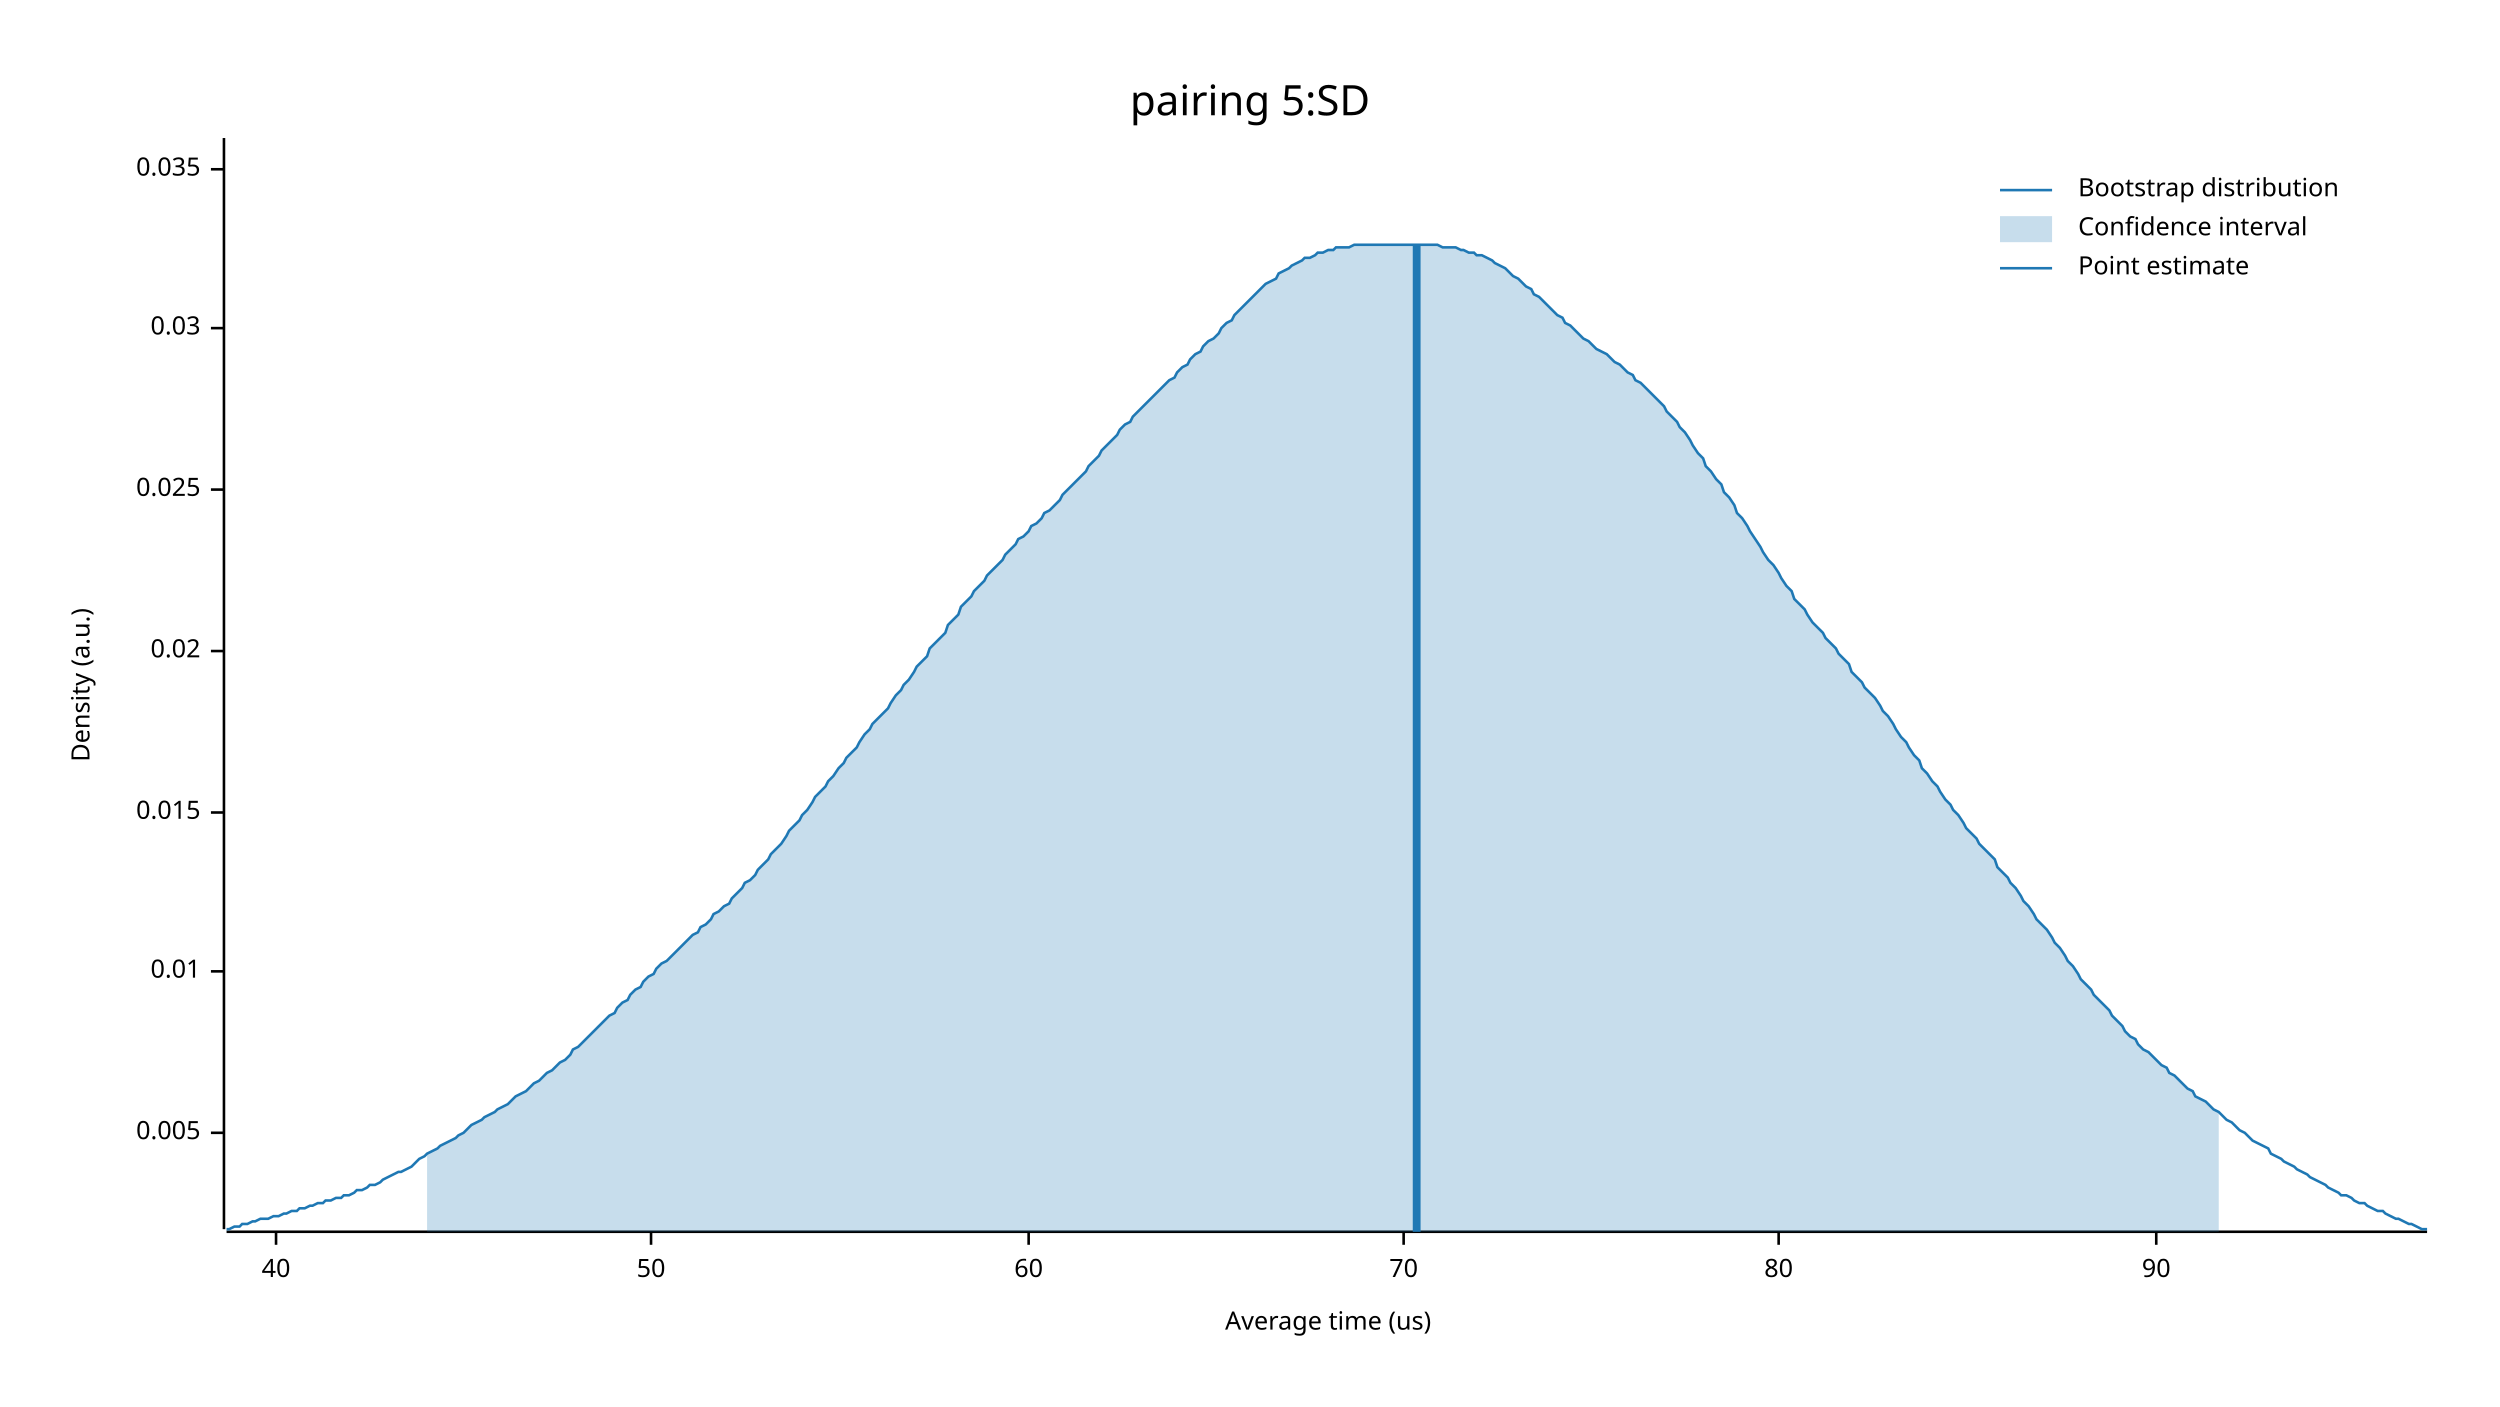
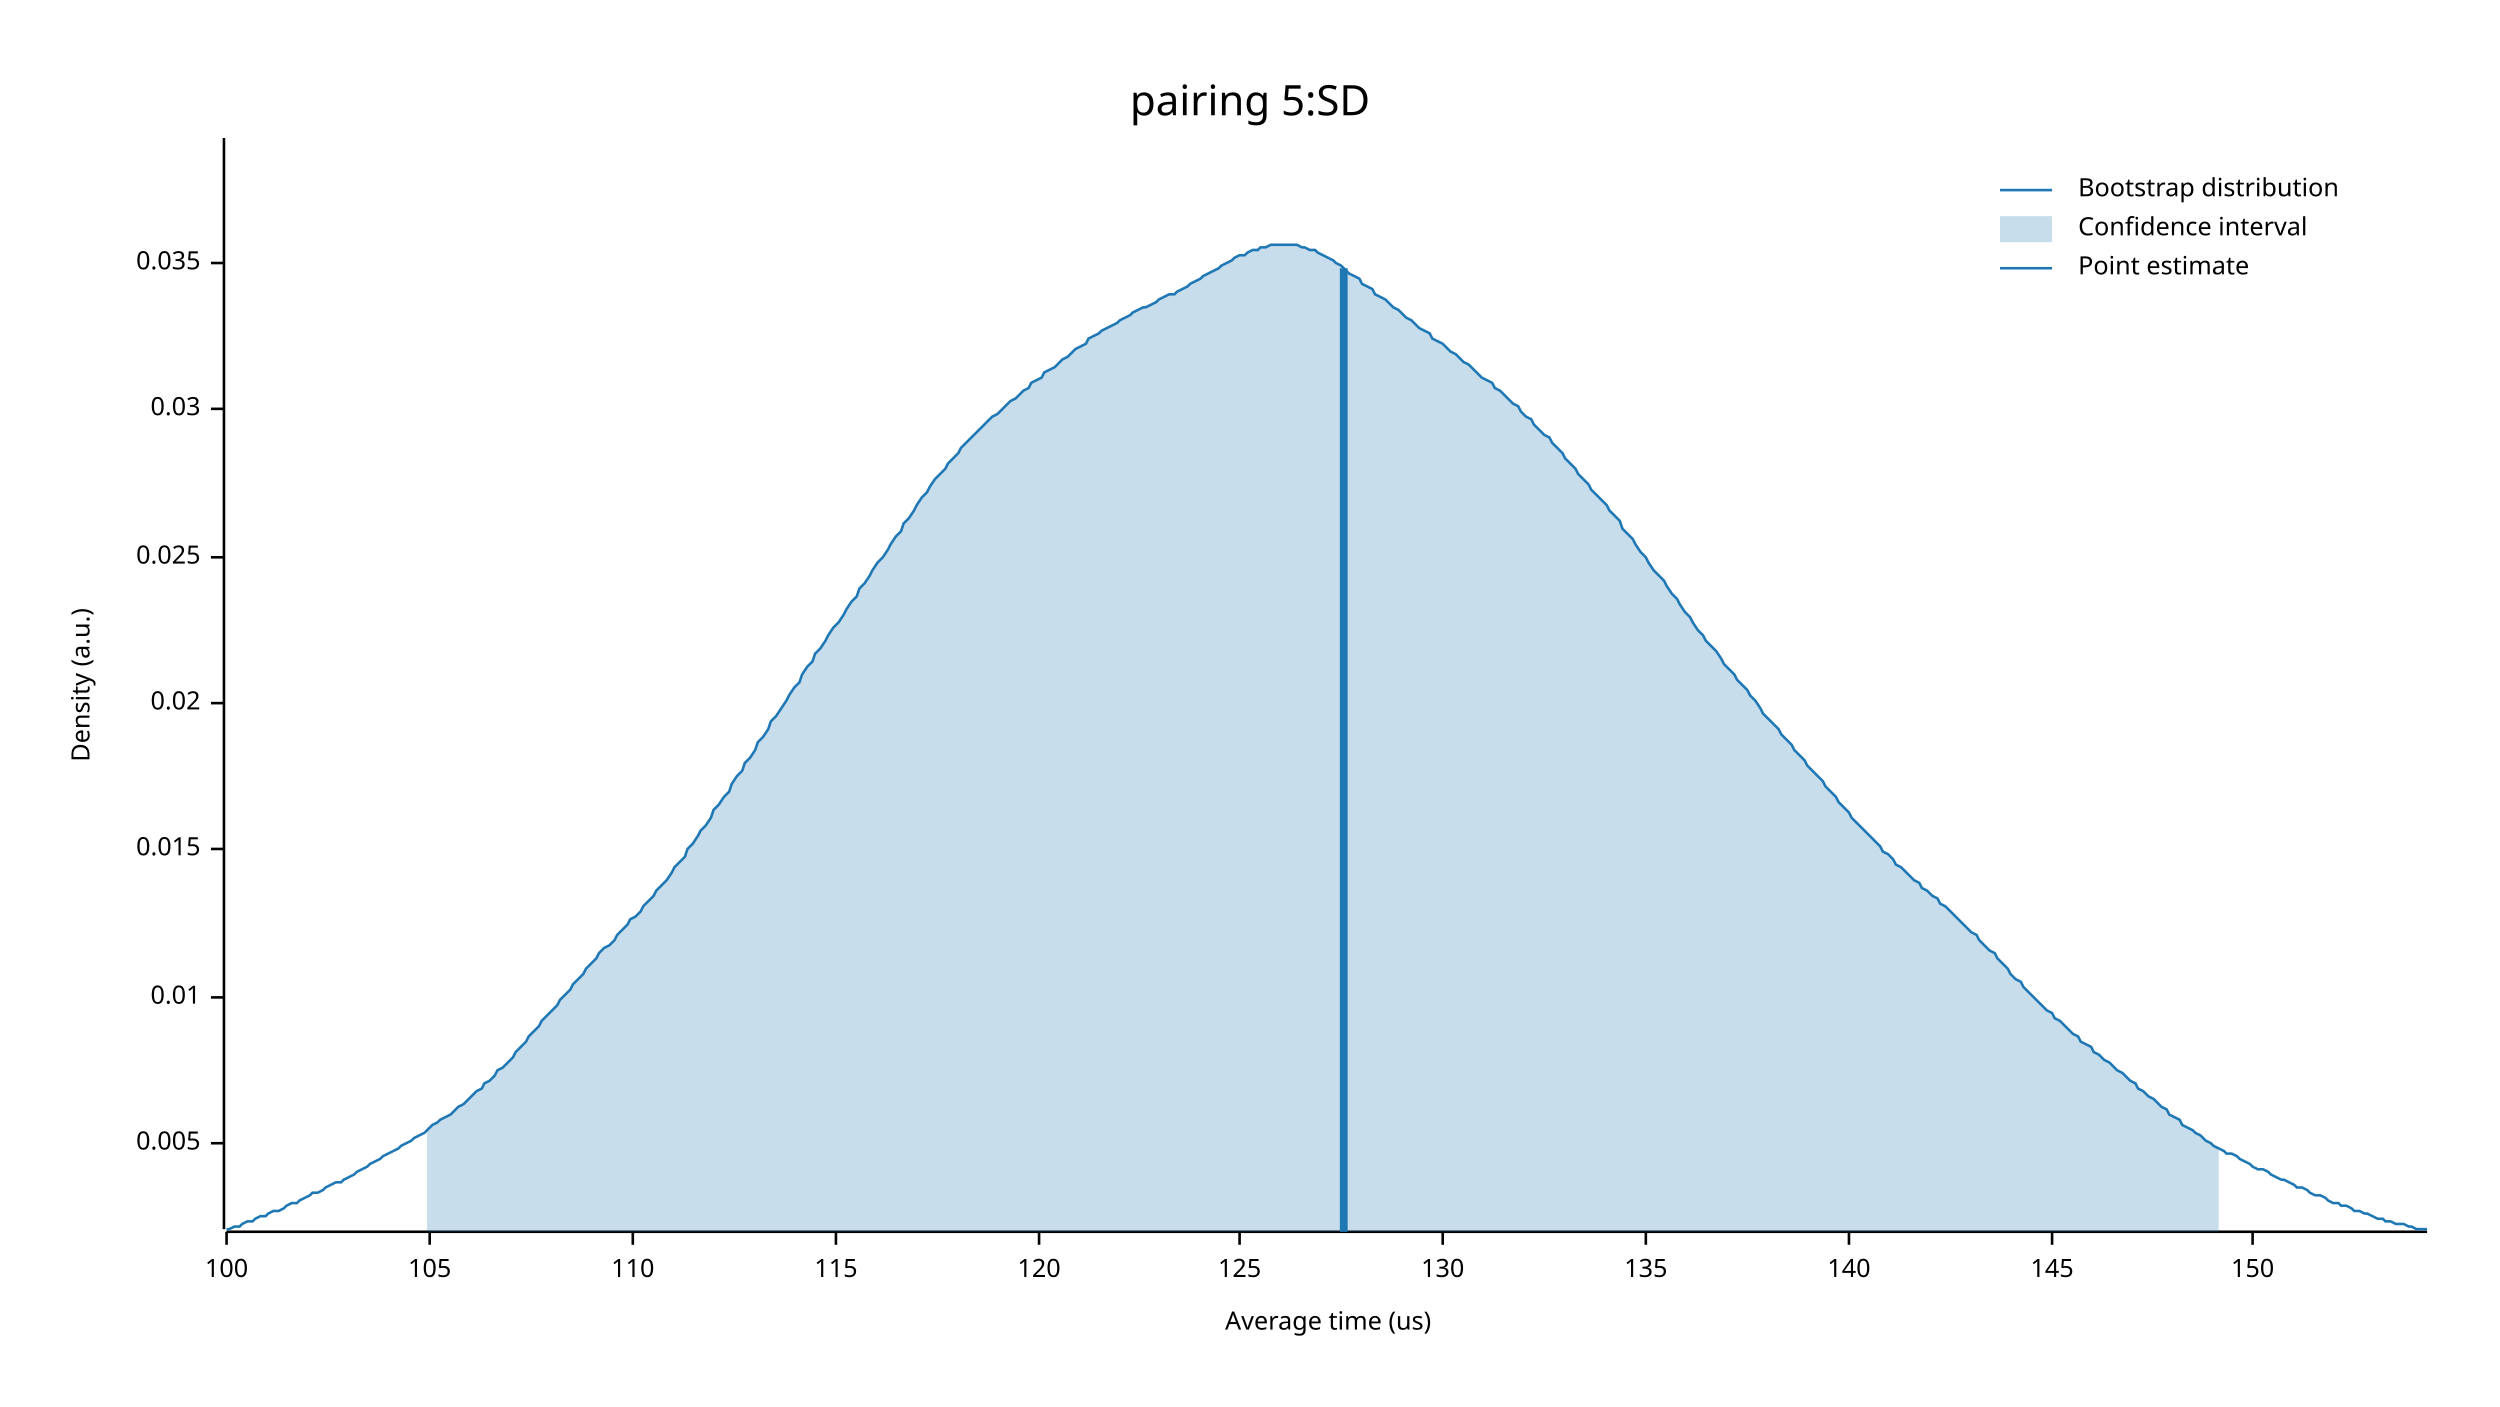
<svg xmlns="http://www.w3.org/2000/svg" width="960" height="540" viewBox="0 0 960 540">
  <text x="480" y="32" dy="0.76em" text-anchor="middle" font-family="sans-serif" font-size="16.129" opacity="1" fill="#000000">
pairing 5:SD
</text>
  <text x="27" y="263" dy="0.76em" text-anchor="middle" font-family="sans-serif" font-size="9.677" opacity="1" fill="#000000" transform="rotate(270, 27, 263)">
Density (a.u.)
</text>
  <text x="510" y="513" dy="-0.5ex" text-anchor="middle" font-family="sans-serif" font-size="9.677" opacity="1" fill="#000000">
Average time (us)
</text>
  <polyline fill="none" opacity="1" stroke="#000000" stroke-width="1" points="86,53 86,472 " />
-   <text x="77" y="435" dy="0.5ex" text-anchor="end" font-family="sans-serif" font-size="9.677" opacity="1" fill="#000000">
+   <text x="77" y="439" dy="0.5ex" text-anchor="end" font-family="sans-serif" font-size="9.677" opacity="1" fill="#000000">
0.005
</text>
-   <polyline fill="none" opacity="1" stroke="#000000" stroke-width="1" points="81,435 86,435 " />
-   <text x="77" y="373" dy="0.5ex" text-anchor="end" font-family="sans-serif" font-size="9.677" opacity="1" fill="#000000">
+   <polyline fill="none" opacity="1" stroke="#000000" stroke-width="1" points="81,439 86,439 " />
+   <text x="77" y="383" dy="0.5ex" text-anchor="end" font-family="sans-serif" font-size="9.677" opacity="1" fill="#000000">
0.01
</text>
-   <polyline fill="none" opacity="1" stroke="#000000" stroke-width="1" points="81,373 86,373 " />
-   <text x="77" y="312" dy="0.5ex" text-anchor="end" font-family="sans-serif" font-size="9.677" opacity="1" fill="#000000">
+   <polyline fill="none" opacity="1" stroke="#000000" stroke-width="1" points="81,383 86,383 " />
+   <text x="77" y="326" dy="0.5ex" text-anchor="end" font-family="sans-serif" font-size="9.677" opacity="1" fill="#000000">
0.015
</text>
-   <polyline fill="none" opacity="1" stroke="#000000" stroke-width="1" points="81,312 86,312 " />
-   <text x="77" y="250" dy="0.5ex" text-anchor="end" font-family="sans-serif" font-size="9.677" opacity="1" fill="#000000">
+   <polyline fill="none" opacity="1" stroke="#000000" stroke-width="1" points="81,326 86,326 " />
+   <text x="77" y="270" dy="0.5ex" text-anchor="end" font-family="sans-serif" font-size="9.677" opacity="1" fill="#000000">
0.02
</text>
-   <polyline fill="none" opacity="1" stroke="#000000" stroke-width="1" points="81,250 86,250 " />
-   <text x="77" y="188" dy="0.5ex" text-anchor="end" font-family="sans-serif" font-size="9.677" opacity="1" fill="#000000">
+   <polyline fill="none" opacity="1" stroke="#000000" stroke-width="1" points="81,270 86,270 " />
+   <text x="77" y="214" dy="0.5ex" text-anchor="end" font-family="sans-serif" font-size="9.677" opacity="1" fill="#000000">
0.025
</text>
-   <polyline fill="none" opacity="1" stroke="#000000" stroke-width="1" points="81,188 86,188 " />
-   <text x="77" y="126" dy="0.5ex" text-anchor="end" font-family="sans-serif" font-size="9.677" opacity="1" fill="#000000">
+   <polyline fill="none" opacity="1" stroke="#000000" stroke-width="1" points="81,214 86,214 " />
+   <text x="77" y="157" dy="0.5ex" text-anchor="end" font-family="sans-serif" font-size="9.677" opacity="1" fill="#000000">
0.03
</text>
-   <polyline fill="none" opacity="1" stroke="#000000" stroke-width="1" points="81,126 86,126 " />
-   <text x="77" y="65" dy="0.5ex" text-anchor="end" font-family="sans-serif" font-size="9.677" opacity="1" fill="#000000">
+   <polyline fill="none" opacity="1" stroke="#000000" stroke-width="1" points="81,157 86,157 " />
+   <text x="77" y="101" dy="0.5ex" text-anchor="end" font-family="sans-serif" font-size="9.677" opacity="1" fill="#000000">
0.035
</text>
-   <polyline fill="none" opacity="1" stroke="#000000" stroke-width="1" points="81,65 86,65 " />
+   <polyline fill="none" opacity="1" stroke="#000000" stroke-width="1" points="81,101 86,101 " />
  <polyline fill="none" opacity="1" stroke="#000000" stroke-width="1" points="87,473 932,473 " />
-   <text x="106" y="483" dy="0.76em" text-anchor="middle" font-family="sans-serif" font-size="9.677" opacity="1" fill="#000000">
- 40
+   <text x="87" y="483" dy="0.76em" text-anchor="middle" font-family="sans-serif" font-size="9.677" opacity="1" fill="#000000">
+ 100
</text>
-   <polyline fill="none" opacity="1" stroke="#000000" stroke-width="1" points="106,473 106,478 " />
-   <text x="250" y="483" dy="0.76em" text-anchor="middle" font-family="sans-serif" font-size="9.677" opacity="1" fill="#000000">
- 50
+   <polyline fill="none" opacity="1" stroke="#000000" stroke-width="1" points="87,473 87,478 " />
+   <text x="165" y="483" dy="0.76em" text-anchor="middle" font-family="sans-serif" font-size="9.677" opacity="1" fill="#000000">
+ 105
</text>
-   <polyline fill="none" opacity="1" stroke="#000000" stroke-width="1" points="250,473 250,478 " />
-   <text x="395" y="483" dy="0.76em" text-anchor="middle" font-family="sans-serif" font-size="9.677" opacity="1" fill="#000000">
- 60
+   <polyline fill="none" opacity="1" stroke="#000000" stroke-width="1" points="165,473 165,478 " />
+   <text x="243" y="483" dy="0.76em" text-anchor="middle" font-family="sans-serif" font-size="9.677" opacity="1" fill="#000000">
+ 110
</text>
-   <polyline fill="none" opacity="1" stroke="#000000" stroke-width="1" points="395,473 395,478 " />
-   <text x="539" y="483" dy="0.76em" text-anchor="middle" font-family="sans-serif" font-size="9.677" opacity="1" fill="#000000">
- 70
+   <polyline fill="none" opacity="1" stroke="#000000" stroke-width="1" points="243,473 243,478 " />
+   <text x="321" y="483" dy="0.76em" text-anchor="middle" font-family="sans-serif" font-size="9.677" opacity="1" fill="#000000">
+ 115
</text>
-   <polyline fill="none" opacity="1" stroke="#000000" stroke-width="1" points="539,473 539,478 " />
-   <text x="683" y="483" dy="0.76em" text-anchor="middle" font-family="sans-serif" font-size="9.677" opacity="1" fill="#000000">
- 80
+   <polyline fill="none" opacity="1" stroke="#000000" stroke-width="1" points="321,473 321,478 " />
+   <text x="399" y="483" dy="0.76em" text-anchor="middle" font-family="sans-serif" font-size="9.677" opacity="1" fill="#000000">
+ 120
</text>
-   <polyline fill="none" opacity="1" stroke="#000000" stroke-width="1" points="683,473 683,478 " />
-   <text x="828" y="483" dy="0.76em" text-anchor="middle" font-family="sans-serif" font-size="9.677" opacity="1" fill="#000000">
- 90
+   <polyline fill="none" opacity="1" stroke="#000000" stroke-width="1" points="399,473 399,478 " />
+   <text x="476" y="483" dy="0.76em" text-anchor="middle" font-family="sans-serif" font-size="9.677" opacity="1" fill="#000000">
+ 125
</text>
-   <polyline fill="none" opacity="1" stroke="#000000" stroke-width="1" points="828,473 828,478 " />
-   <polyline fill="none" opacity="1" stroke="#1F78B4" stroke-width="1" points="87,472 88,472 90,471 92,471 93,470 95,470 97,469 98,469 100,468 102,468 103,468 105,467 107,467 109,466 110,466 112,465 114,465 115,464 117,464 119,463 120,463 122,462 124,462 125,461 127,461 129,460 131,460 132,459 134,459 136,458 137,457 139,457 141,456 142,455 144,455 146,454 147,453 149,452 151,451 153,450 154,450 156,449 158,448 159,447 161,445 163,444 164,443 166,442 168,441 169,440 171,439 173,438 175,437 176,436 178,435 180,433 181,432 183,431 185,430 186,429 188,428 190,427 191,426 193,425 195,424 197,422 198,421 200,420 202,419 203,418 205,416 207,415 208,414 210,412 212,411 214,409 215,408 217,407 219,405 220,403 222,402 224,400 225,399 227,397 229,395 230,394 232,392 234,390 236,389 237,387 239,385 241,384 242,382 244,380 246,379 247,377 249,375 251,374 252,372 254,370 256,369 258,367 259,366 261,364 263,362 264,361 266,359 268,358 269,356 271,355 273,353 274,351 276,350 278,348 280,347 281,345 283,343 285,341 286,339 288,338 290,336 291,334 293,332 295,330 296,328 298,326 300,324 302,321 303,319 305,317 307,315 308,313 310,311 312,308 313,306 315,304 317,302 318,300 320,298 322,295 324,293 325,291 327,289 329,287 330,285 332,282 334,280 335,278 337,276 339,274 341,272 342,270 344,267 346,265 347,263 349,261 351,258 352,256 354,254 356,252 357,249 359,247 361,245 363,243 364,240 366,238 368,236 369,233 371,231 373,229 374,227 376,225 378,223 379,221 381,219 383,217 385,215 386,213 388,211 390,209 391,207 393,206 395,204 396,202 398,201 400,199 401,197 403,196 405,194 407,192 408,190 410,188 412,186 413,185 415,183 417,181 418,179 420,177 422,175 423,173 425,171 427,169 429,167 430,165 432,163 434,162 435,160 437,158 439,156 440,155 442,153 444,151 445,150 447,148 449,146 451,145 452,143 454,141 456,140 457,138 459,136 461,135 462,133 464,131 466,130 468,128 469,126 471,124 473,123 474,121 476,119 478,117 479,116 481,114 483,112 484,111 486,109 488,108 490,107 491,105 493,104 495,103 496,102 498,101 500,100 501,99 503,99 505,98 506,97 508,97 510,96 512,96 513,95 515,95 517,95 518,95 520,94 522,94 523,94 525,94 527,94 528,94 530,94 532,94 534,94 535,94 537,94 539,94 540,94 542,94 544,94 545,94 547,94 549,94 550,94 552,94 554,95 556,95 557,95 559,95 561,96 562,96 564,97 566,97 567,98 569,98 571,99 573,100 574,101 576,102 578,103 579,104 581,106 583,107 584,108 586,110 588,111 589,113 591,114 593,116 595,118 596,119 598,121 600,122 601,124 603,125 605,127 606,128 608,130 610,131 611,132 613,134 615,135 617,136 618,137 620,139 622,140 623,141 625,143 627,144 628,146 630,147 632,149 633,150 635,152 637,154 639,156 640,158 642,160 644,162 645,164 647,166 649,169 650,171 652,174 654,176 655,179 657,181 659,184 661,186 662,189 664,191 666,194 667,197 669,199 671,202 672,204 674,207 676,210 677,212 679,215 681,217 683,220 684,222 686,225 688,227 689,230 691,232 693,234 694,236 696,239 698,241 700,243 701,245 703,247 705,249 706,251 708,253 710,255 711,258 713,260 715,262 716,264 718,266 720,268 722,271 723,273 725,275 727,278 728,280 730,283 732,285 733,287 735,290 737,292 738,295 740,297 742,300 744,302 745,304 747,307 749,309 750,311 752,313 754,316 755,318 757,320 759,322 760,324 762,326 764,328 766,330 767,333 769,335 771,337 772,339 774,341 776,344 777,346 779,348 781,351 782,353 784,355 786,357 788,360 789,362 791,364 793,367 794,369 796,371 798,374 799,376 801,378 803,380 804,382 806,384 808,386 810,388 811,390 813,392 815,394 816,396 818,398 820,399 821,401 823,403 825,404 827,406 828,407 830,409 832,410 833,412 835,413 837,415 838,416 840,418 842,419 843,421 845,422 847,423 849,425 850,426 852,427 854,429 855,430 857,431 859,433 860,434 862,435 864,437 865,438 867,439 869,440 871,441 872,443 874,444 876,445 877,446 879,447 881,448 882,449 884,450 886,451 887,452 889,453 891,454 893,455 894,456 896,457 898,458 899,459 901,459 903,460 904,461 906,462 908,462 909,463 911,464 913,465 915,465 916,466 918,467 920,468 921,468 923,469 925,470 926,470 928,471 930,472 932,472 " />
-   <polygon opacity="0.25" fill="#1F78B4" points="164,443 166,442 168,441 169,440 171,439 173,438 175,437 176,436 178,435 180,433 181,432 183,431 185,430 186,429 188,428 190,427 191,426 193,425 195,424 197,422 198,421 200,420 202,419 203,418 205,416 207,415 208,414 210,412 212,411 214,409 215,408 217,407 219,405 220,403 222,402 224,400 225,399 227,397 229,395 230,394 232,392 234,390 236,389 237,387 239,385 241,384 242,382 244,380 246,379 247,377 249,375 251,374 252,372 254,370 256,369 258,367 259,366 261,364 263,362 264,361 266,359 268,358 269,356 271,355 273,353 274,351 276,350 278,348 280,347 281,345 283,343 285,341 286,339 288,338 290,336 291,334 293,332 295,330 296,328 298,326 300,324 302,321 303,319 305,317 307,315 308,313 310,311 312,308 313,306 315,304 317,302 318,300 320,298 322,295 324,293 325,291 327,289 329,287 330,285 332,282 334,280 335,278 337,276 339,274 341,272 342,270 344,267 346,265 347,263 349,261 351,258 352,256 354,254 356,252 357,249 359,247 361,245 363,243 364,240 366,238 368,236 369,233 371,231 373,229 374,227 376,225 378,223 379,221 381,219 383,217 385,215 386,213 388,211 390,209 391,207 393,206 395,204 396,202 398,201 400,199 401,197 403,196 405,194 407,192 408,190 410,188 412,186 413,185 415,183 417,181 418,179 420,177 422,175 423,173 425,171 427,169 429,167 430,165 432,163 434,162 435,160 437,158 439,156 440,155 442,153 444,151 445,150 447,148 449,146 451,145 452,143 454,141 456,140 457,138 459,136 461,135 462,133 464,131 466,130 468,128 469,126 471,124 473,123 474,121 476,119 478,117 479,116 481,114 483,112 484,111 486,109 488,108 490,107 491,105 493,104 495,103 496,102 498,101 500,100 501,99 503,99 505,98 506,97 508,97 510,96 512,96 513,95 515,95 517,95 518,95 520,94 522,94 523,94 525,94 527,94 528,94 530,94 532,94 534,94 535,94 537,94 539,94 540,94 542,94 544,94 545,94 547,94 549,94 550,94 552,94 554,95 556,95 557,95 559,95 561,96 562,96 564,97 566,97 567,98 569,98 571,99 573,100 574,101 576,102 578,103 579,104 581,106 583,107 584,108 586,110 588,111 589,113 591,114 593,116 595,118 596,119 598,121 600,122 601,124 603,125 605,127 606,128 608,130 610,131 611,132 613,134 615,135 617,136 618,137 620,139 622,140 623,141 625,143 627,144 628,146 630,147 632,149 633,150 635,152 637,154 639,156 640,158 642,160 644,162 645,164 647,166 649,169 650,171 652,174 654,176 655,179 657,181 659,184 661,186 662,189 664,191 666,194 667,197 669,199 671,202 672,204 674,207 676,210 677,212 679,215 681,217 683,220 684,222 686,225 688,227 689,230 691,232 693,234 694,236 696,239 698,241 700,243 701,245 703,247 705,249 706,251 708,253 710,255 711,258 713,260 715,262 716,264 718,266 720,268 722,271 723,273 725,275 727,278 728,280 730,283 732,285 733,287 735,290 737,292 738,295 740,297 742,300 744,302 745,304 747,307 749,309 750,311 752,313 754,316 755,318 757,320 759,322 760,324 762,326 764,328 766,330 767,333 769,335 771,337 772,339 774,341 776,344 777,346 779,348 781,351 782,353 784,355 786,357 788,360 789,362 791,364 793,367 794,369 796,371 798,374 799,376 801,378 803,380 804,382 806,384 808,386 810,388 811,390 813,392 815,394 816,396 818,398 820,399 821,401 823,403 825,404 827,406 828,407 830,409 832,410 833,412 835,413 837,415 838,416 840,418 842,419 843,421 845,422 847,423 849,425 850,426 852,427 852,473 164,473 " />
-   <polyline fill="none" opacity="1" stroke="#1F78B4" stroke-width="3" points="544,473 544,94 " />
+   <polyline fill="none" opacity="1" stroke="#000000" stroke-width="1" points="476,473 476,478 " />
+   <text x="554" y="483" dy="0.76em" text-anchor="middle" font-family="sans-serif" font-size="9.677" opacity="1" fill="#000000">
+ 130
+ </text>
+   <polyline fill="none" opacity="1" stroke="#000000" stroke-width="1" points="554,473 554,478 " />
+   <text x="632" y="483" dy="0.76em" text-anchor="middle" font-family="sans-serif" font-size="9.677" opacity="1" fill="#000000">
+ 135
+ </text>
+   <polyline fill="none" opacity="1" stroke="#000000" stroke-width="1" points="632,473 632,478 " />
+   <text x="710" y="483" dy="0.76em" text-anchor="middle" font-family="sans-serif" font-size="9.677" opacity="1" fill="#000000">
+ 140
+ </text>
+   <polyline fill="none" opacity="1" stroke="#000000" stroke-width="1" points="710,473 710,478 " />
+   <text x="788" y="483" dy="0.76em" text-anchor="middle" font-family="sans-serif" font-size="9.677" opacity="1" fill="#000000">
+ 145
+ </text>
+   <polyline fill="none" opacity="1" stroke="#000000" stroke-width="1" points="788,473 788,478 " />
+   <text x="865" y="483" dy="0.76em" text-anchor="middle" font-family="sans-serif" font-size="9.677" opacity="1" fill="#000000">
+ 150
+ </text>
+   <polyline fill="none" opacity="1" stroke="#000000" stroke-width="1" points="865,473 865,478 " />
+   <polyline fill="none" opacity="1" stroke="#1F78B4" stroke-width="1" points="87,472 88,472 90,471 92,471 93,470 95,469 97,469 98,468 100,467 102,467 103,466 105,465 107,465 109,464 110,463 112,462 114,462 115,461 117,460 119,459 120,458 122,458 124,457 125,456 127,455 129,454 131,454 132,453 134,452 136,451 137,450 139,449 141,448 142,447 144,446 146,445 147,444 149,443 151,442 153,441 154,440 156,439 158,438 159,437 161,436 163,435 164,434 166,432 168,431 169,430 171,429 173,428 175,426 176,425 178,424 180,422 181,421 183,419 185,418 186,416 188,415 190,413 191,411 193,410 195,408 197,406 198,404 200,402 202,400 203,398 205,396 207,394 208,392 210,390 212,388 214,386 215,384 217,382 219,380 220,378 222,376 224,374 225,372 227,370 229,368 230,366 232,364 234,363 236,361 237,359 239,357 241,355 242,353 244,352 246,350 247,348 249,346 251,344 252,342 254,340 256,338 258,335 259,333 261,331 263,329 264,326 266,324 268,321 269,319 271,317 273,314 274,311 276,309 278,306 280,304 281,301 283,298 285,296 286,293 288,291 290,288 291,285 293,283 295,280 296,277 298,275 300,272 302,269 303,267 305,264 307,262 308,259 310,256 312,254 313,251 315,249 317,246 318,244 320,241 322,239 324,236 325,234 327,231 329,229 330,226 332,224 334,221 335,219 337,216 339,214 341,211 342,209 344,206 346,204 347,201 349,199 351,196 352,194 354,191 356,189 357,187 359,184 361,182 363,180 364,178 366,176 368,174 369,172 371,170 373,168 374,167 376,165 378,163 379,162 381,160 383,159 385,157 386,156 388,154 390,153 391,152 393,150 395,149 396,147 398,146 400,145 401,143 403,142 405,141 407,139 408,138 410,137 412,135 413,134 415,133 417,132 418,130 420,129 422,128 423,127 425,126 427,125 429,124 430,123 432,122 434,121 435,120 437,119 439,118 440,118 442,117 444,116 445,115 447,114 449,113 451,113 452,112 454,111 456,110 457,109 459,108 461,107 462,106 464,105 466,104 468,103 469,102 471,101 473,100 474,99 476,98 478,98 479,97 481,96 483,96 484,95 486,95 488,94 490,94 491,94 493,94 495,94 496,94 498,94 500,95 501,95 503,96 505,96 506,97 508,98 510,99 512,100 513,101 515,102 517,104 518,105 520,106 522,107 523,109 525,110 527,111 528,113 530,114 532,115 534,117 535,118 537,119 539,121 540,122 542,123 544,125 545,126 547,127 549,128 550,130 552,131 554,132 556,134 557,135 559,136 561,138 562,139 564,140 566,142 567,143 569,145 571,146 573,147 574,149 576,150 578,152 579,153 581,155 583,156 584,158 586,160 588,161 589,163 591,165 593,167 595,168 596,170 598,172 600,174 601,176 603,178 605,180 606,182 608,184 610,186 611,188 613,190 615,192 617,194 618,196 620,198 622,200 623,203 625,205 627,207 628,209 630,212 632,214 633,216 635,219 637,221 639,223 640,225 642,228 644,230 645,232 647,235 649,237 650,239 652,242 654,244 655,246 657,248 659,250 661,253 662,255 664,257 666,259 667,261 669,263 671,265 672,267 674,269 676,272 677,274 679,276 681,278 683,280 684,282 686,284 688,286 689,288 691,290 693,292 694,294 696,296 698,298 700,300 701,302 703,304 705,306 706,308 708,310 710,312 711,314 713,316 715,318 716,319 718,321 720,323 722,325 723,327 725,328 727,330 728,332 730,333 732,335 733,336 735,338 737,339 738,341 740,342 742,344 744,345 745,347 747,348 749,350 750,351 752,353 754,355 755,356 757,358 759,359 760,361 762,363 764,365 766,366 767,368 769,370 771,372 772,374 774,376 776,377 777,379 779,381 781,383 782,384 784,386 786,388 788,389 789,391 791,392 793,394 794,395 796,397 798,398 799,400 801,401 803,402 804,404 806,405 808,407 810,408 811,409 813,411 815,412 816,413 818,415 820,416 821,418 823,419 825,421 827,422 828,423 830,425 832,426 833,428 835,429 837,430 838,432 840,433 842,434 843,435 845,436 847,438 849,439 850,440 852,441 854,442 855,443 857,443 859,444 860,445 862,446 864,447 865,448 867,449 869,449 871,450 872,451 874,452 876,453 877,453 879,454 881,455 882,456 884,456 886,457 887,458 889,459 891,459 893,460 894,461 896,462 898,462 899,463 901,463 903,464 904,465 906,465 908,466 909,466 911,467 913,468 915,468 916,469 918,469 920,470 921,470 923,470 925,471 926,471 928,472 930,472 932,472 " />
+   <polygon opacity="0.25" fill="#1F78B4" points="164,434 166,432 168,431 169,430 171,429 173,428 175,426 176,425 178,424 180,422 181,421 183,419 185,418 186,416 188,415 190,413 191,411 193,410 195,408 197,406 198,404 200,402 202,400 203,398 205,396 207,394 208,392 210,390 212,388 214,386 215,384 217,382 219,380 220,378 222,376 224,374 225,372 227,370 229,368 230,366 232,364 234,363 236,361 237,359 239,357 241,355 242,353 244,352 246,350 247,348 249,346 251,344 252,342 254,340 256,338 258,335 259,333 261,331 263,329 264,326 266,324 268,321 269,319 271,317 273,314 274,311 276,309 278,306 280,304 281,301 283,298 285,296 286,293 288,291 290,288 291,285 293,283 295,280 296,277 298,275 300,272 302,269 303,267 305,264 307,262 308,259 310,256 312,254 313,251 315,249 317,246 318,244 320,241 322,239 324,236 325,234 327,231 329,229 330,226 332,224 334,221 335,219 337,216 339,214 341,211 342,209 344,206 346,204 347,201 349,199 351,196 352,194 354,191 356,189 357,187 359,184 361,182 363,180 364,178 366,176 368,174 369,172 371,170 373,168 374,167 376,165 378,163 379,162 381,160 383,159 385,157 386,156 388,154 390,153 391,152 393,150 395,149 396,147 398,146 400,145 401,143 403,142 405,141 407,139 408,138 410,137 412,135 413,134 415,133 417,132 418,130 420,129 422,128 423,127 425,126 427,125 429,124 430,123 432,122 434,121 435,120 437,119 439,118 440,118 442,117 444,116 445,115 447,114 449,113 451,113 452,112 454,111 456,110 457,109 459,108 461,107 462,106 464,105 466,104 468,103 469,102 471,101 473,100 474,99 476,98 478,98 479,97 481,96 483,96 484,95 486,95 488,94 490,94 491,94 493,94 495,94 496,94 498,94 500,95 501,95 503,96 505,96 506,97 508,98 510,99 512,100 513,101 515,102 517,104 518,105 520,106 522,107 523,109 525,110 527,111 528,113 530,114 532,115 534,117 535,118 537,119 539,121 540,122 542,123 544,125 545,126 547,127 549,128 550,130 552,131 554,132 556,134 557,135 559,136 561,138 562,139 564,140 566,142 567,143 569,145 571,146 573,147 574,149 576,150 578,152 579,153 581,155 583,156 584,158 586,160 588,161 589,163 591,165 593,167 595,168 596,170 598,172 600,174 601,176 603,178 605,180 606,182 608,184 610,186 611,188 613,190 615,192 617,194 618,196 620,198 622,200 623,203 625,205 627,207 628,209 630,212 632,214 633,216 635,219 637,221 639,223 640,225 642,228 644,230 645,232 647,235 649,237 650,239 652,242 654,244 655,246 657,248 659,250 661,253 662,255 664,257 666,259 667,261 669,263 671,265 672,267 674,269 676,272 677,274 679,276 681,278 683,280 684,282 686,284 688,286 689,288 691,290 693,292 694,294 696,296 698,298 700,300 701,302 703,304 705,306 706,308 708,310 710,312 711,314 713,316 715,318 716,319 718,321 720,323 722,325 723,327 725,328 727,330 728,332 730,333 732,335 733,336 735,338 737,339 738,341 740,342 742,344 744,345 745,347 747,348 749,350 750,351 752,353 754,355 755,356 757,358 759,359 760,361 762,363 764,365 766,366 767,368 769,370 771,372 772,374 774,376 776,377 777,379 779,381 781,383 782,384 784,386 786,388 788,389 789,391 791,392 793,394 794,395 796,397 798,398 799,400 801,401 803,402 804,404 806,405 808,407 810,408 811,409 813,411 815,412 816,413 818,415 820,416 821,418 823,419 825,421 827,422 828,423 830,425 832,426 833,428 835,429 837,430 838,432 840,433 842,434 843,435 845,436 847,438 849,439 850,440 852,441 852,473 164,473 " />
+   <polyline fill="none" opacity="1" stroke="#1F78B4" stroke-width="3" points="516,473 516,103 " />
  <text x="798" y="68" dy="0.76em" text-anchor="start" font-family="sans-serif" font-size="9.677" opacity="1" fill="#000000">
Bootstrap distribution
</text>
  <text x="798" y="83" dy="0.76em" text-anchor="start" font-family="sans-serif" font-size="9.677" opacity="1" fill="#000000">
Confidence interval
</text>
  <text x="798" y="98" dy="0.76em" text-anchor="start" font-family="sans-serif" font-size="9.677" opacity="1" fill="#000000">
Point estimate
</text>
  <polyline fill="none" opacity="1" stroke="#1F78B4" stroke-width="1" points="768,73 788,73 " />
  <rect x="768" y="83" width="20" height="10" opacity="0.25" fill="#1F78B4" stroke="none" />
  <polyline fill="none" opacity="1" stroke="#1F78B4" stroke-width="1" points="768,103 788,103 " />
</svg>
